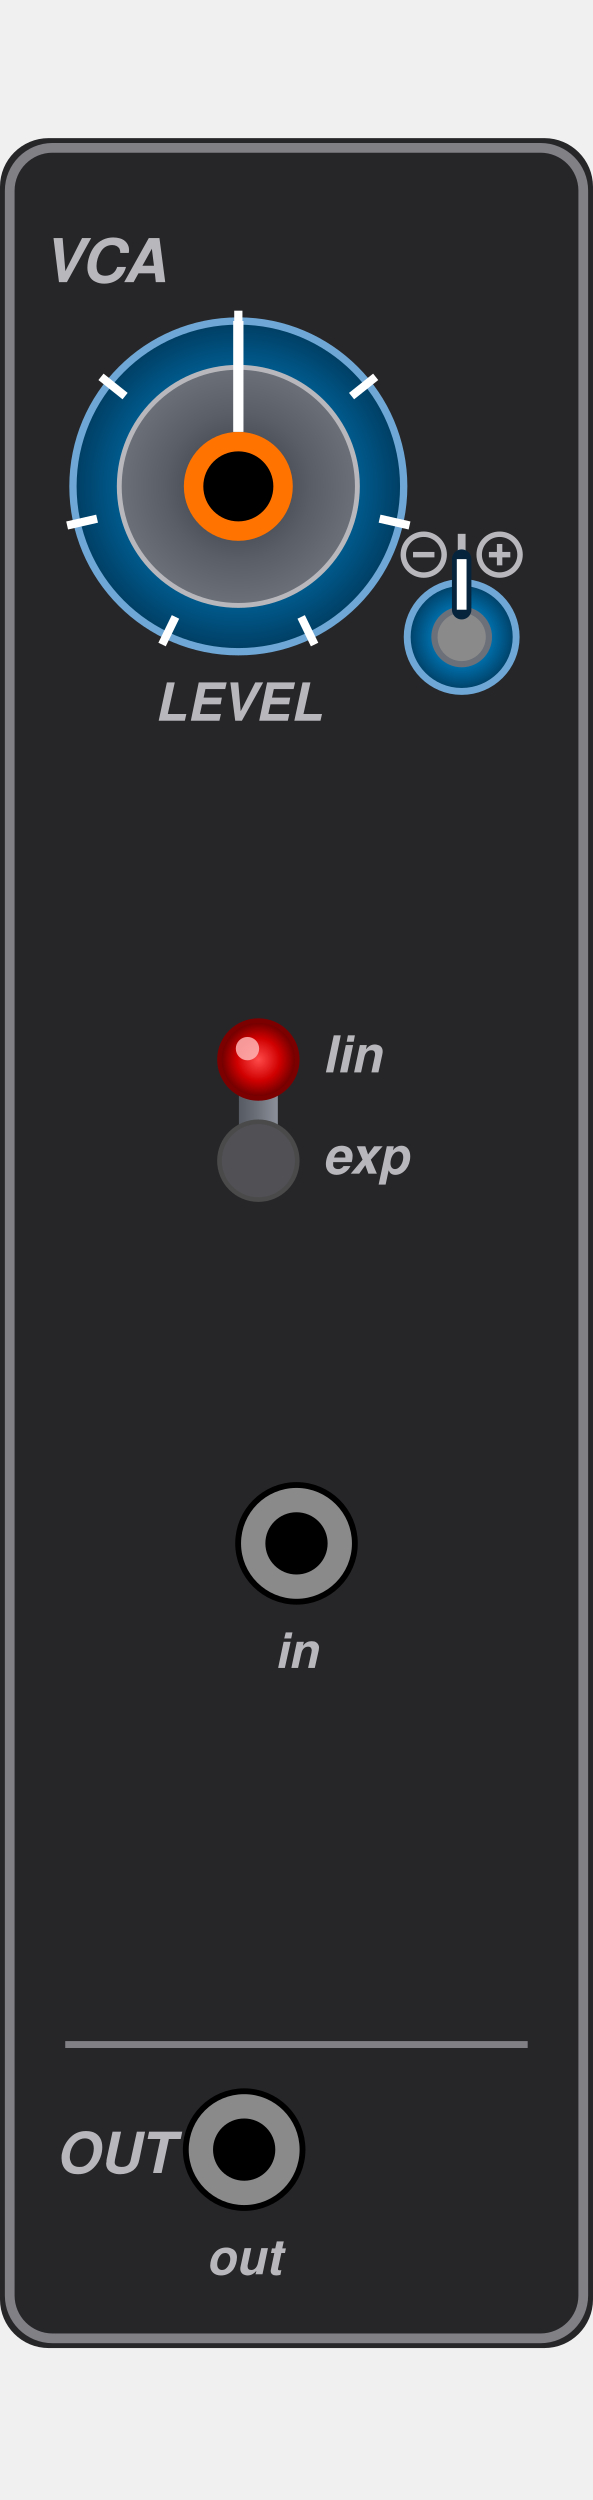
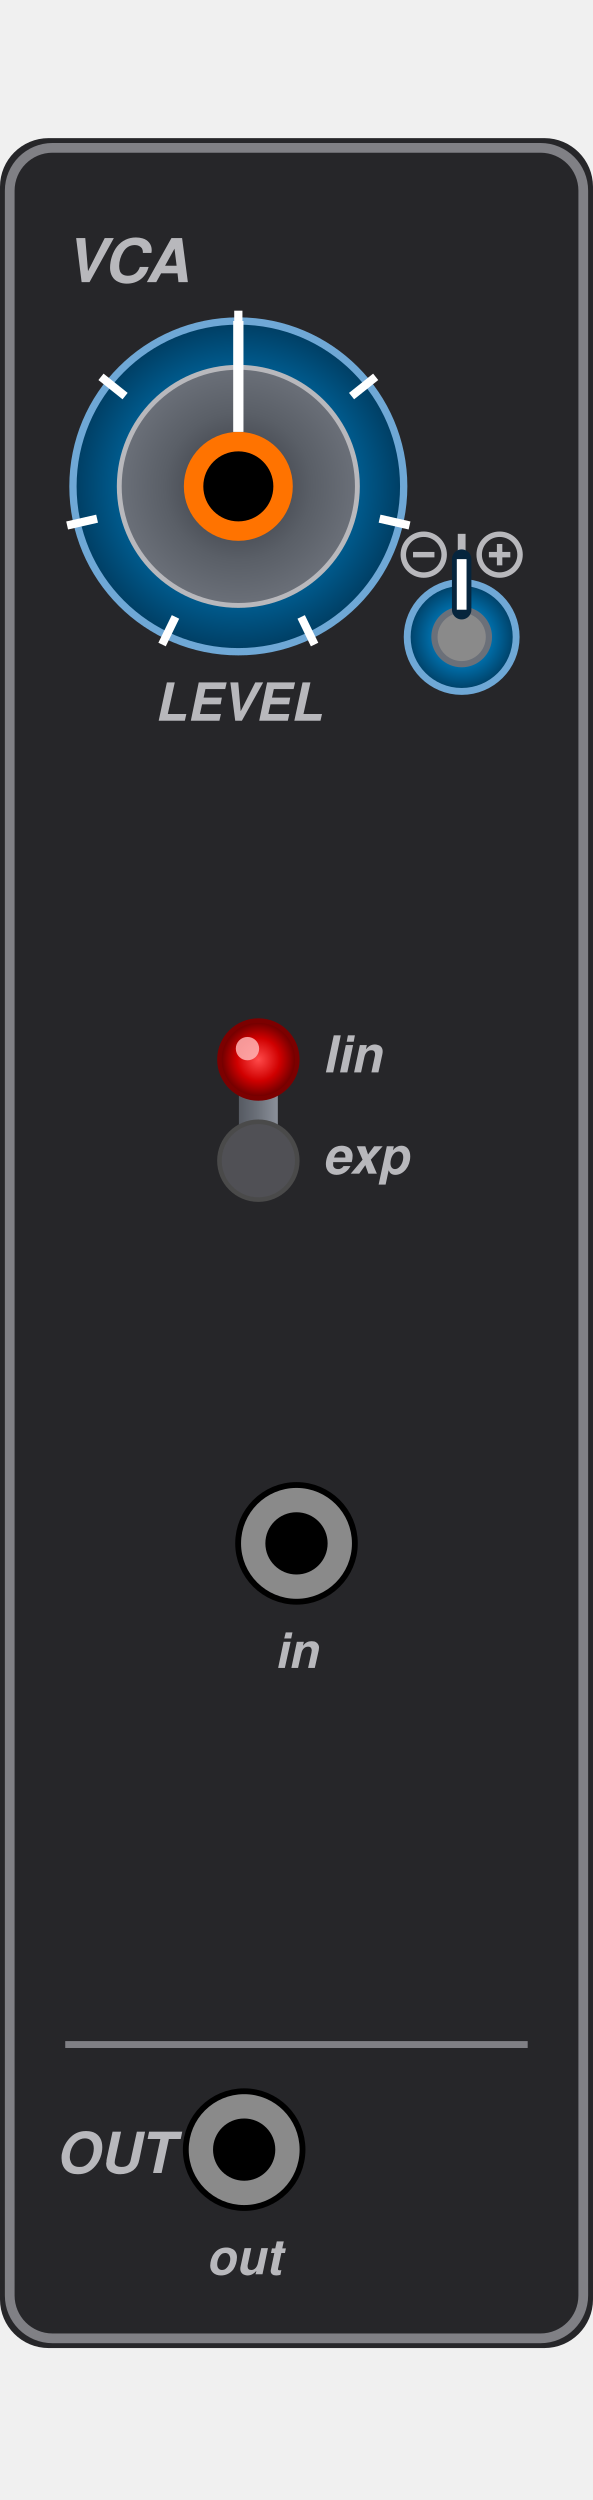
<svg xmlns="http://www.w3.org/2000/svg" width="30.48mm" height="128.5mm" viewBox="3.9 0 30.48 128.5" font-family="Arial Narrow, Helvetica, Arial, sans-serif">
  <defs>
    <linearGradient id="metalStripV" x1="0" y1="0" x2="1" y2="0">
      <stop offset="0" stop-color="#565a62" />
      <stop offset="0.45" stop-color="#6a6f78" />
      <stop offset="0.7" stop-color="#7a7f88" />
      <stop offset="1" stop-color="#8b909a" />
    </linearGradient>
    <linearGradient id="metalStripH" x1="0" y1="0" x2="0" y2="1">
      <stop offset="0" stop-color="#565a62" />
      <stop offset="0.45" stop-color="#6a6f78" />
      <stop offset="0.7" stop-color="#7a7f88" />
      <stop offset="1" stop-color="#8b909a" />
    </linearGradient>
    <radialGradient id="metalDisc">
      <stop offset="0" stop-color="#565a62" />
      <stop offset="0.45" stop-color="#6a6f78" />
      <stop offset="0.7" stop-color="#7a7f88" />
      <stop offset="1" stop-color="#8b909a" />
    </radialGradient>
    <radialGradient id="blueRing">
      <stop offset="0" stop-color="#1688cc" />
      <stop offset="0.55" stop-color="#006da8" />
      <stop offset="1" stop-color="#003d62" />
    </radialGradient>
    <radialGradient id="orangeRing">
      <stop offset="0" stop-color="#f2953a" />
      <stop offset="0.55" stop-color="#d06b00" />
      <stop offset="1" stop-color="#6f3800" />
    </radialGradient>
    <radialGradient id="greenRing">
      <stop offset="0" stop-color="#3ec06a" />
      <stop offset="0.55" stop-color="#149146" />
      <stop offset="1" stop-color="#0a4a24" />
    </radialGradient>
    <radialGradient id="purpleRing">
      <stop offset="0" stop-color="#a07ae0" />
      <stop offset="0.55" stop-color="#7548c0" />
      <stop offset="1" stop-color="#3d2268" />
    </radialGradient>
    <radialGradient id="blueDial">
      <stop offset="0" stop-color="#1d79b7" />
      <stop offset="0.6" stop-color="#00639a" />
      <stop offset="1" stop-color="#00456e" />
    </radialGradient>
    <radialGradient id="knobCap">
      <stop offset="0" stop-color="#3a3d43" />
      <stop offset="0.4" stop-color="#4c5058" />
      <stop offset="0.62" stop-color="#5a5f67" />
      <stop offset="1" stop-color="#6b7079" />
    </radialGradient>
    <radialGradient id="redLed">
      <stop offset="0" stop-color="#ff4a4a" />
      <stop offset="0.55" stop-color="#d00000" />
      <stop offset="1" stop-color="#650000" />
    </radialGradient>
    <radialGradient id="greenLed">
      <stop offset="0" stop-color="#5cf07a" />
      <stop offset="0.55" stop-color="#12a531" />
      <stop offset="1" stop-color="#054d15" />
    </radialGradient>
    <radialGradient id="orangeLed">
      <stop offset="0" stop-color="#ffbf5c" />
      <stop offset="0.55" stop-color="#ef7d00" />
      <stop offset="1" stop-color="#7a3a00" />
    </radialGradient>
  </defs>
  <g transform="translate(3.9 7.0994)">
    <rect x="0" y="0" width="30.48" height="113.591" rx="2.5" fill="#262629" />
    <rect x="0.5" y="0.5" width="29.48" height="112.591" rx="2.2" fill="none" stroke="#808085" stroke-width="0.5" />
-     <text x="5.369" y="7.4" font-size="3.106" font-weight="700" font-style="italic" fill="#b8b8bc" text-anchor="middle" font-family="Arial Narrow, Helvetica, Arial, sans-serif">VCA</text>
+     <text x="3.353" y="7.4" font-size="3.106" font-weight="700" font-style="italic" fill="#b8b8bc" text-anchor="start" font-family="Arial Narrow, Helvetica, Arial, sans-serif">VCA</text>
    <g data-wcoast-param="level" data-wcoast-cx="12.25" data-wcoast-cy="17.9" data-wcoast-angle-min="-150" data-wcoast-angle-max="150" data-wcoast-port="levelCv">
      <circle cx="12.25" cy="17.9" r="8.5" fill="url(#blueRing)" stroke="#6fa8d6" stroke-width="0.375" />
      <circle cx="12.25" cy="17.9" r="6.12" fill="url(#knobCap)" stroke="#b8b8bc" stroke-width="0.25" />
      <circle cx="12.25" cy="17.9" r="2.8" fill="#ff7300" />
      <circle cx="12.25" cy="17.9" r="1.8" fill="#000000" data-wcoast-role="jackhole" />
      <g data-wcoast-role="indicator">
        <line x1="12.25" y1="8.87" x2="12.25" y2="10.46" stroke="#ffffff" stroke-width="0.422" />
        <line x1="19.31" y1="12.27" x2="18.07" y2="13.26" stroke="#ffffff" stroke-width="0.422" />
        <line x1="21.05" y1="19.91" x2="19.51" y2="19.56" stroke="#ffffff" stroke-width="0.422" />
        <line x1="16.17" y1="26.03" x2="15.48" y2="24.61" stroke="#ffffff" stroke-width="0.422" />
        <line x1="8.33" y1="26.03" x2="9.02" y2="24.61" stroke="#ffffff" stroke-width="0.422" />
        <line x1="3.45" y1="19.91" x2="4.99" y2="19.56" stroke="#ffffff" stroke-width="0.422" />
        <line x1="5.19" y1="12.27" x2="6.43" y2="13.26" stroke="#ffffff" stroke-width="0.422" />
        <line x1="12.25" y1="15.10" x2="12.25" y2="9.40" stroke="#ffffff" stroke-width="0.528" />
      </g>
    </g>
    <text x="12.25" y="29.948" font-size="2.706" font-weight="700" font-style="italic" fill="#b8b8bc" text-anchor="middle" font-family="Arial Narrow, Helvetica, Arial, sans-serif">LEVEL</text>
    <g data-wcoast-param="levelDepth" data-wcoast-cx="23.73" data-wcoast-cy="25.64" data-wcoast-angle-min="-150" data-wcoast-angle-max="150" data-wcoast-accent-port="levelCv">
      <circle cx="23.73" cy="25.64" r="2.8" fill="url(#blueRing)" stroke="#6fa8d6" stroke-width="0.355" />
      <line x1="23.73" y1="22.49" x2="23.73" y2="20.34" stroke="#b8b8bc" stroke-width="0.4" data-wcoast-role="trim-tick" data-tick-top="20.34" />
      <circle cx="21.78" cy="21.41" r="1.05" fill="none" stroke="#b8b8bc" stroke-width="0.28" />
      <line x1="21.23" y1="21.41" x2="22.33" y2="21.41" stroke="#b8b8bc" stroke-width="0.28" />
      <circle cx="25.68" cy="21.41" r="1.05" fill="none" stroke="#b8b8bc" stroke-width="0.28" />
      <line x1="25.13" y1="21.41" x2="26.23" y2="21.41" stroke="#b8b8bc" stroke-width="0.28" />
      <line x1="25.68" y1="20.86" x2="25.68" y2="21.96" stroke="#b8b8bc" stroke-width="0.28" />
      <circle cx="23.73" cy="25.64" r="1.4" fill="#8a8a8a" stroke="#6b7079" stroke-width="0.32" data-wcoast-role="trim-accent" />
      <g data-wcoast-role="indicator">
        <line x1="23.73" y1="24.24" x2="23.73" y2="21.64" stroke="#06253d" stroke-width="1" stroke-linecap="round" />
        <line x1="23.73" y1="24.24" x2="23.73" y2="21.64" stroke="#ffffff" stroke-width="0.5" />
      </g>
    </g>
    <g data-wcoast-param="response">
      <rect x="12.28" y="47.36" width="2.00" height="5.20" fill="url(#metalStripV)" />
      <circle cx="13.28" cy="47.36" r="2" fill="url(#redLed)" stroke="#7c0000" stroke-width="0.237" data-wcoast-role="step-indicator" data-wcoast-step="lin" />
      <circle cx="12.72" cy="46.80" r="0.60" fill="#ffb4b4" opacity="0.85" data-wcoast-role="led-gloss" pointer-events="none" />
      <text x="16.58" y="48.025" font-size="2.606" font-weight="700" font-style="italic" fill="#b8b8bc" text-anchor="start" font-family="Arial Narrow, Helvetica, Arial, sans-serif">lin</text>
      <circle cx="13.28" cy="52.56" r="2" fill="#505055" stroke="#4a4a4a" stroke-width="0.237" data-wcoast-role="step-indicator" data-wcoast-step="exp" />
      <circle cx="12.72" cy="52.00" r="0.60" fill="#ffb4b4" opacity="0" data-wcoast-role="led-gloss" pointer-events="none" />
      <text x="16.58" y="53.225" font-size="2.606" font-weight="700" font-style="italic" fill="#b8b8bc" text-anchor="start" font-family="Arial Narrow, Helvetica, Arial, sans-serif">exp</text>
    </g>
    <g data-wcoast-port="audioIn" data-wcoast-cx="15.24" data-wcoast-cy="72.23">
      <circle cx="15.24" cy="72.23" r="3" fill="#8a8a8a" stroke="#000000" stroke-width="0.3" />
      <circle cx="15.24" cy="72.23" r="1.6" fill="#000000" />
    </g>
    <text x="15.24" y="78.634" font-size="2.506" font-weight="700" font-style="italic" fill="#b8b8bc" text-anchor="middle" font-family="Arial Narrow, Helvetica, Arial, sans-serif">in</text>
    <line x1="3.353" y1="97.99" x2="27.123" y2="97.99" stroke="#808085" stroke-width="0.355" />
    <text x="2.85" y="104.59" font-size="2.906" font-weight="700" font-style="italic" fill="#b8b8bc" text-anchor="start" font-family="Arial Narrow, Helvetica, Arial, sans-serif">OUT</text>
    <g data-wcoast-port="out" data-wcoast-cx="12.55" data-wcoast-cy="103.3912">
      <circle cx="12.55" cy="103.391" r="3" fill="#8a8a8a" stroke="#000000" stroke-width="0.3" />
      <circle cx="12.55" cy="103.391" r="1.6" fill="#000000" />
    </g>
    <text x="12.55" y="109.796" font-size="2.506" font-weight="700" font-style="italic" fill="#b8b8bc" text-anchor="middle" font-family="Arial Narrow, Helvetica, Arial, sans-serif">out</text>
  </g>
</svg>
